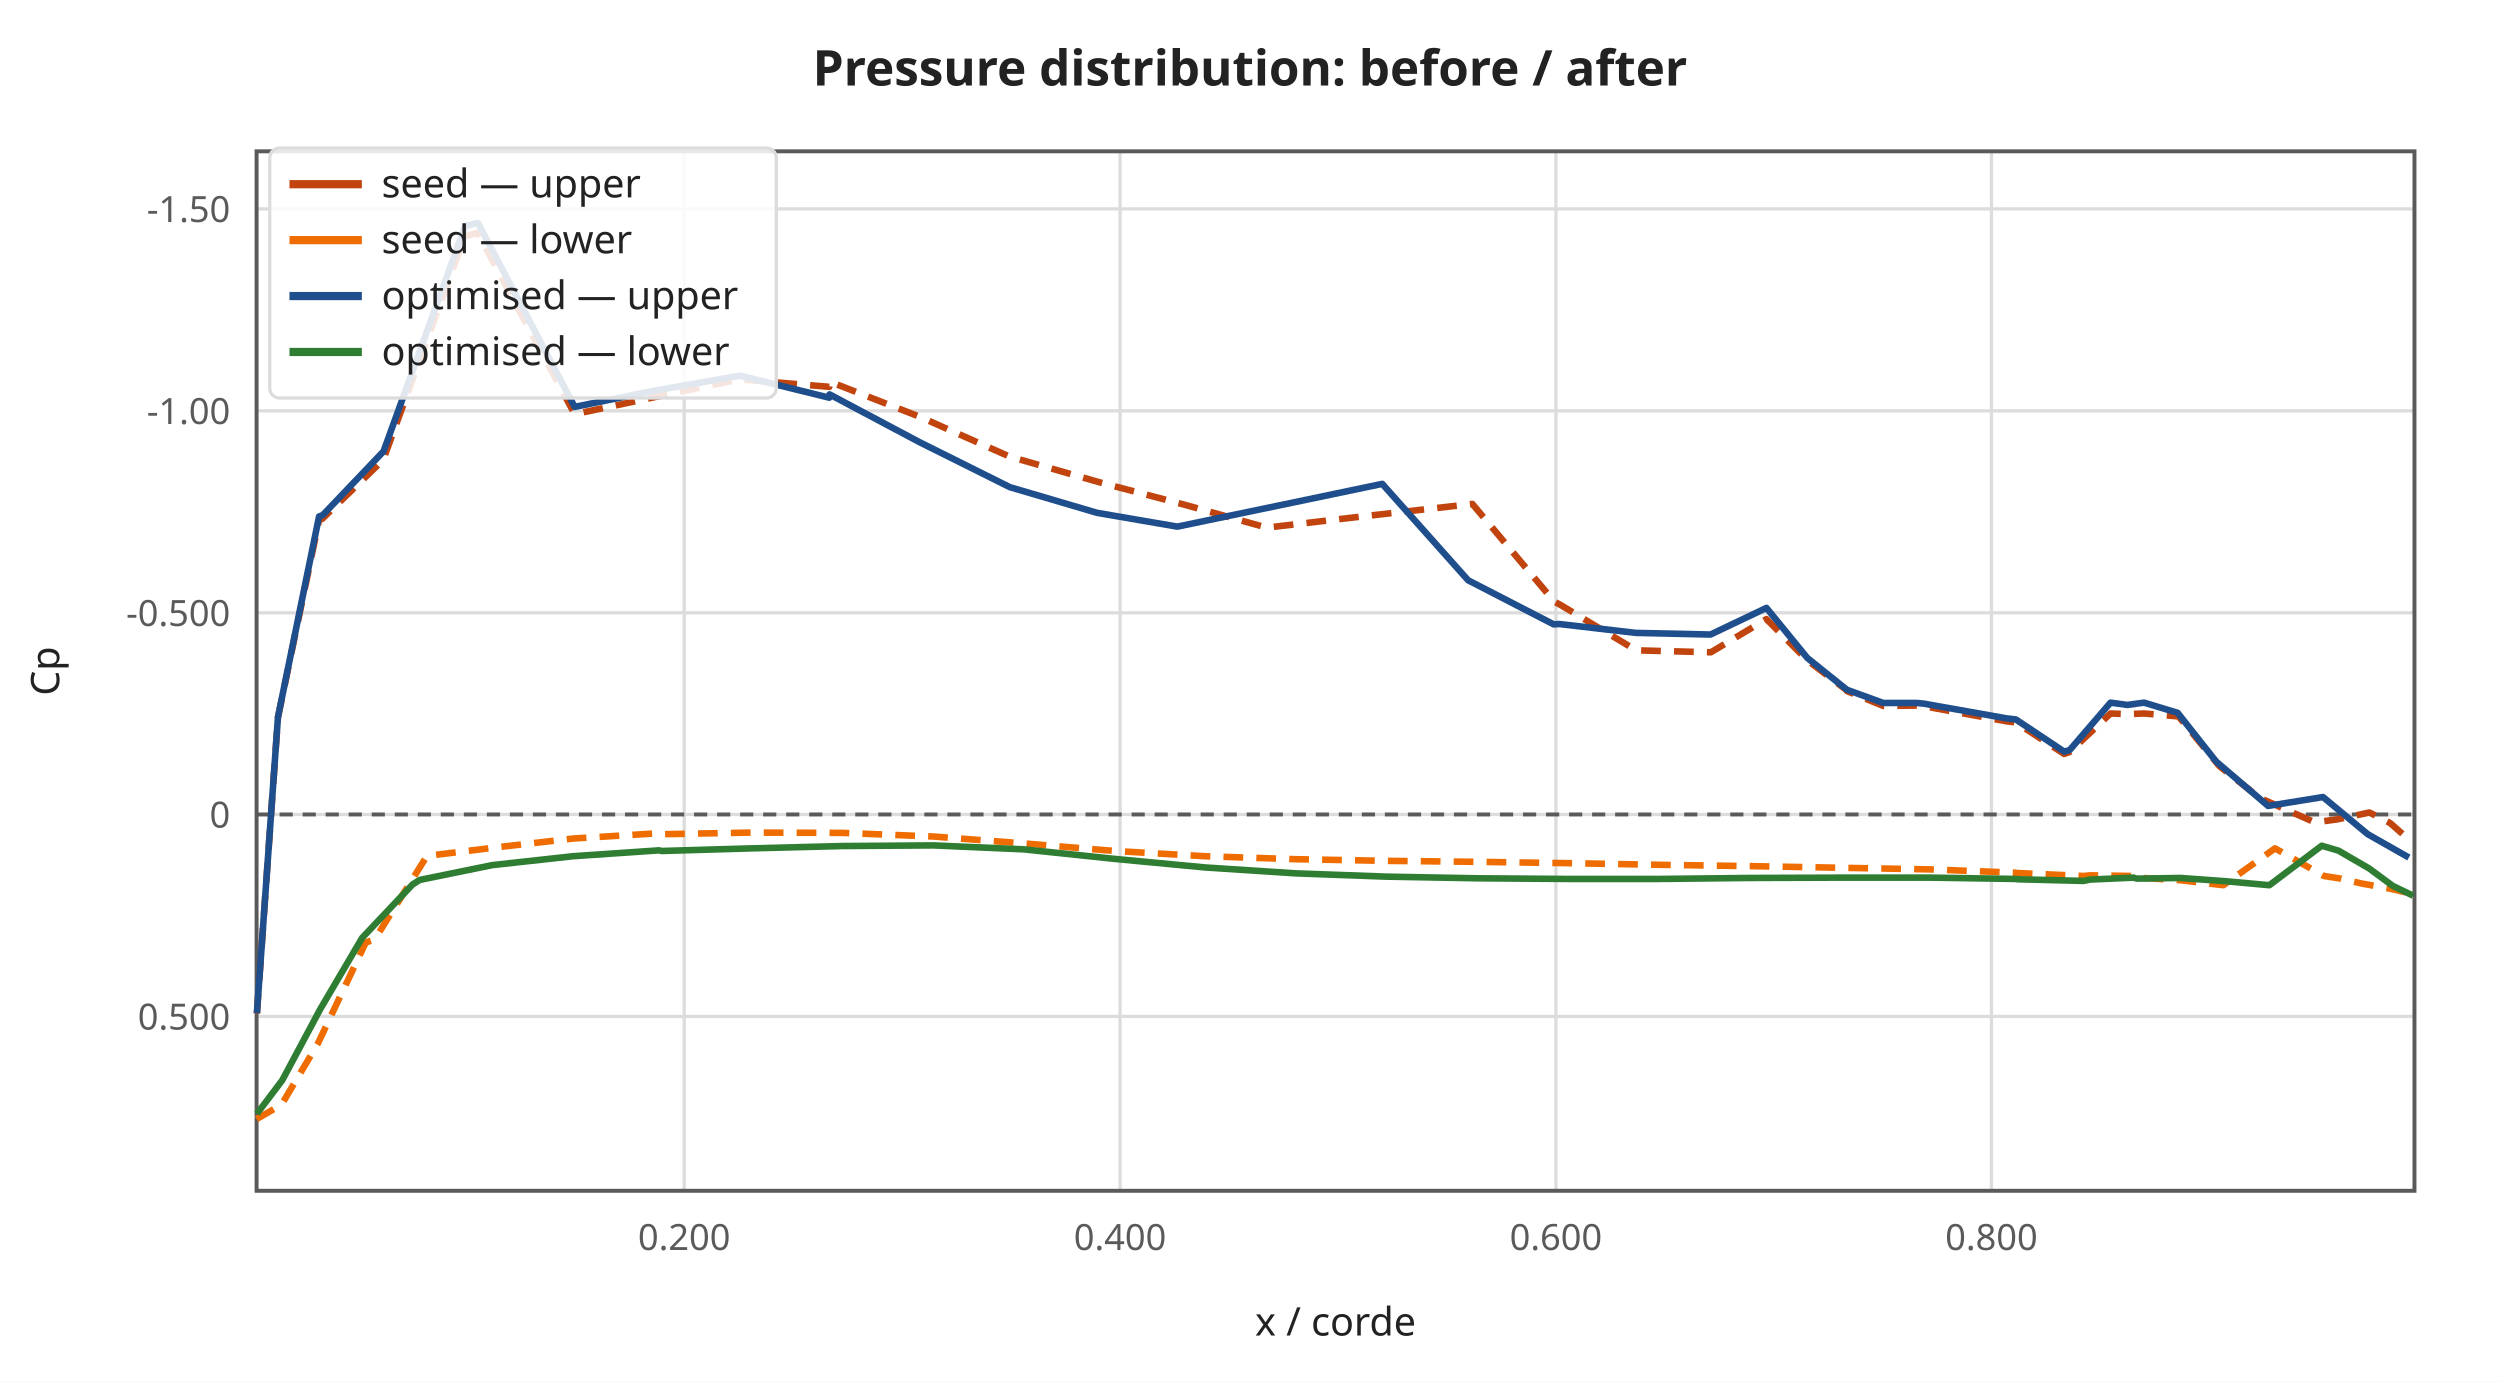
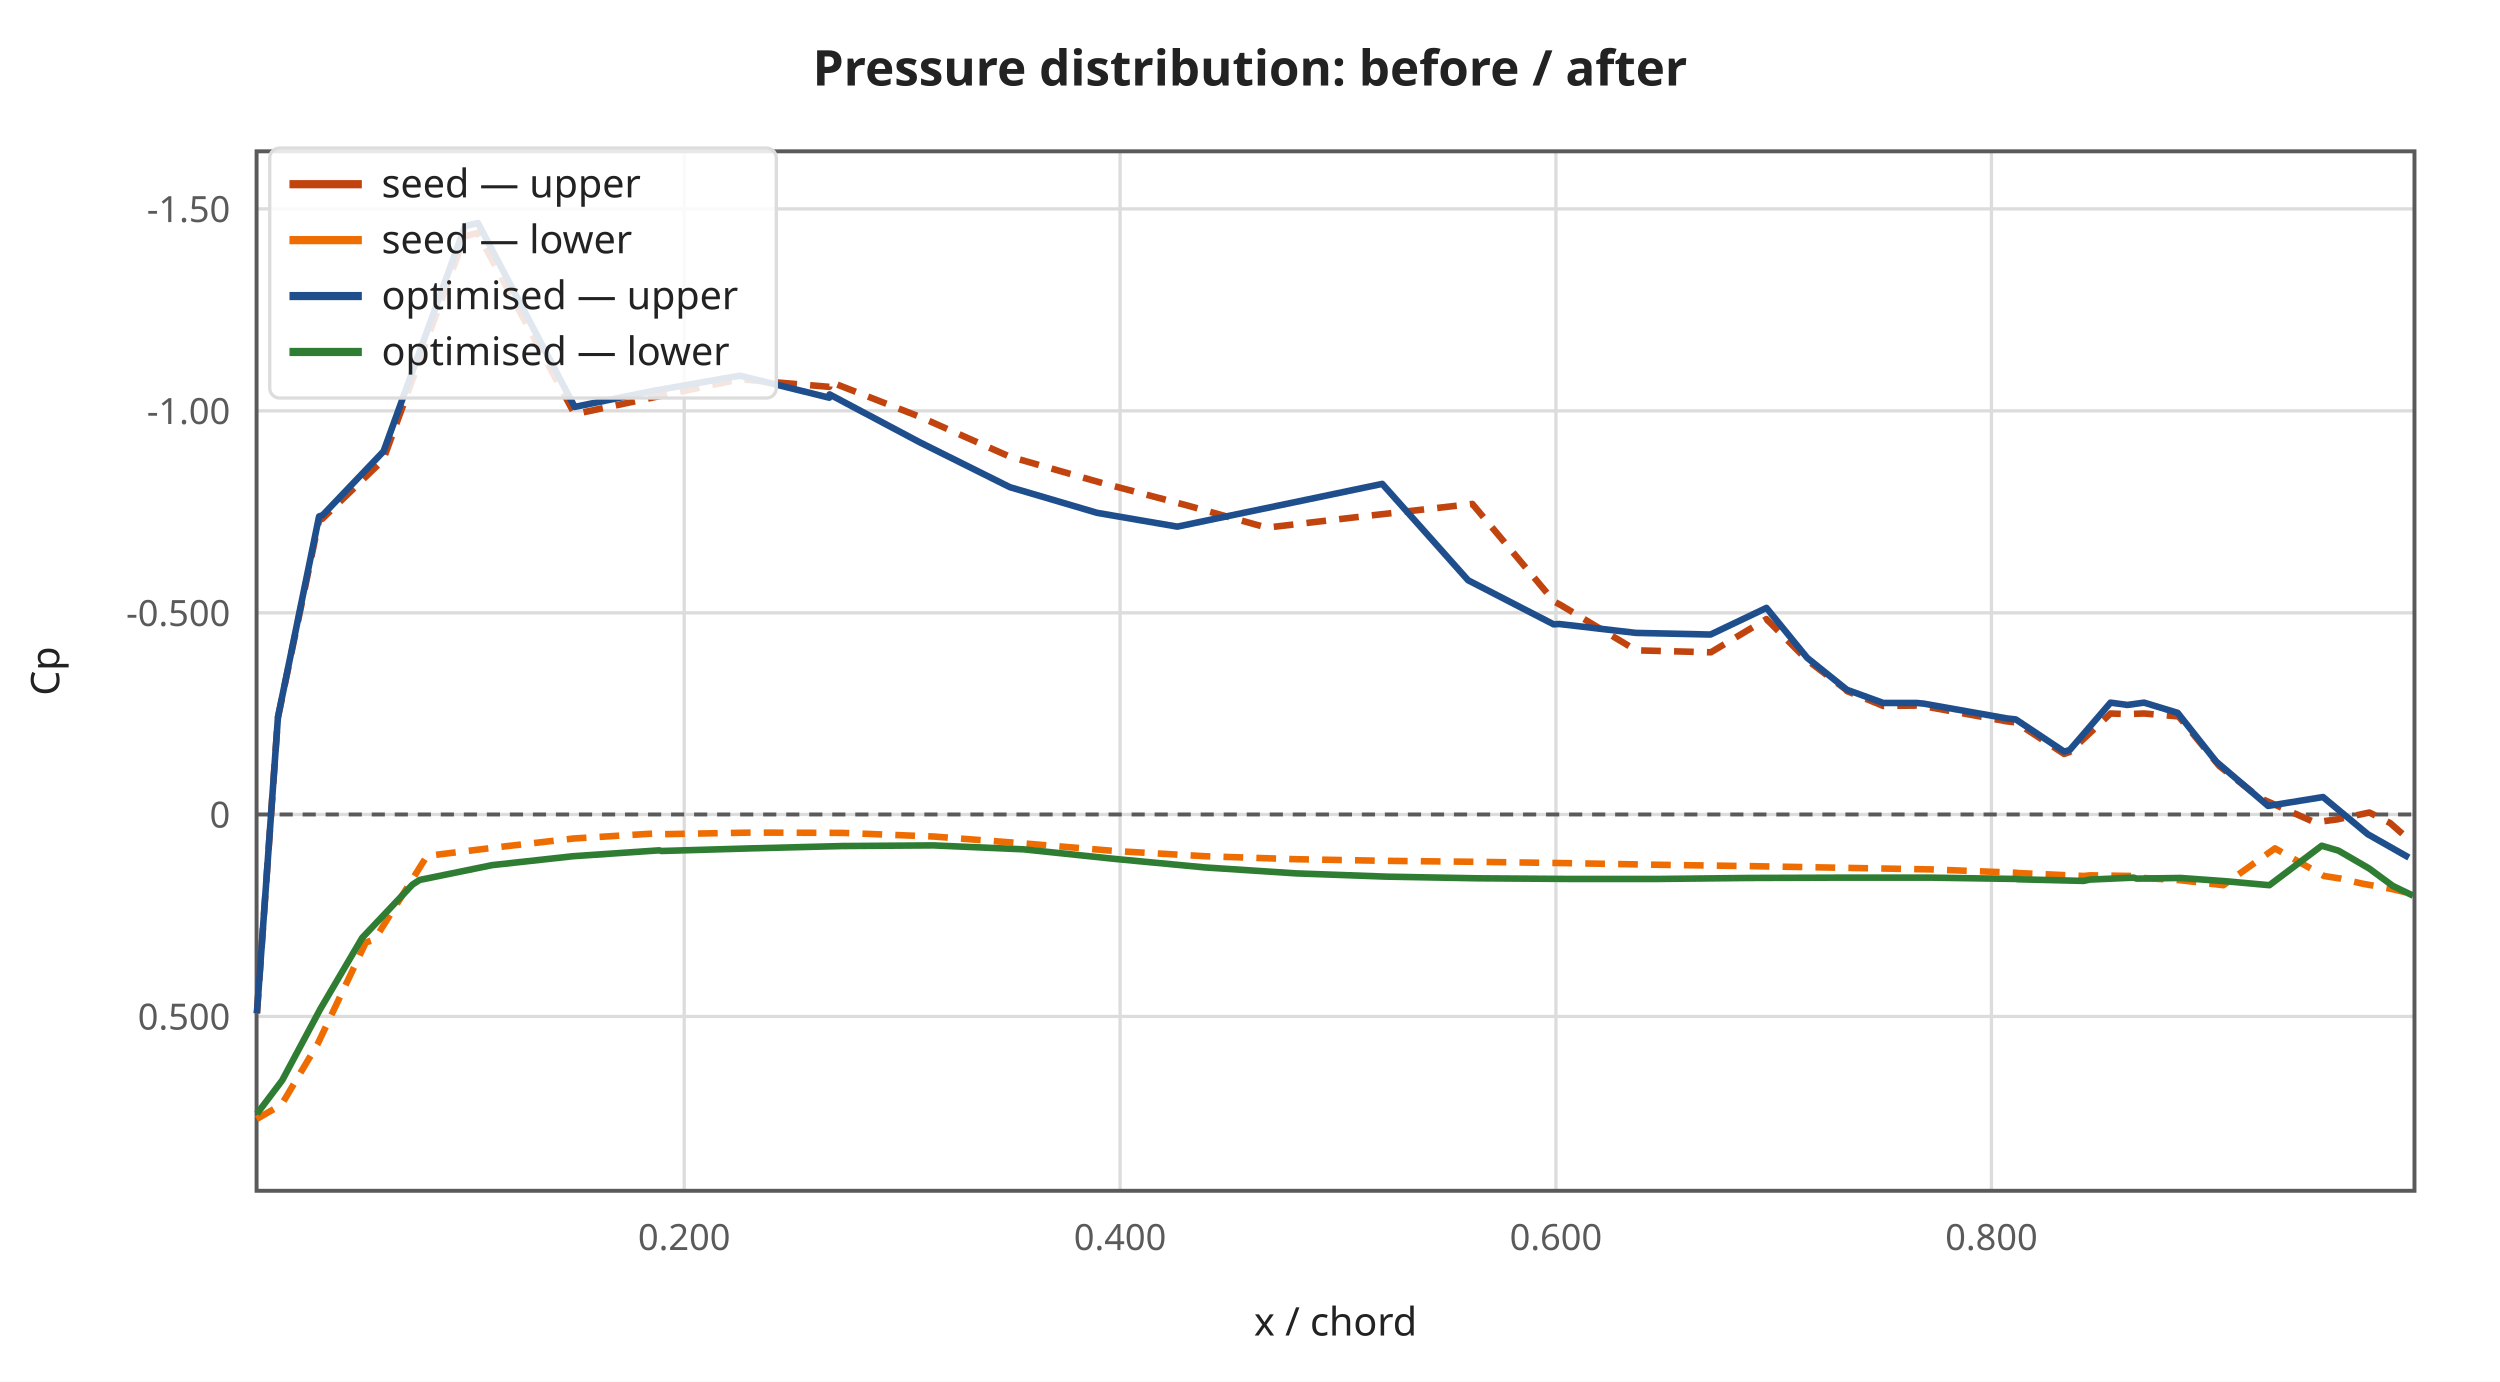
<svg xmlns="http://www.w3.org/2000/svg" viewBox="0 0 760 420" width="760" height="420" font-family="system-ui, sans-serif">
  <rect width="760" height="420" fill="#ffffff" />
  <text x="380.0" y="26" text-anchor="middle" font-size="15" font-weight="600" fill="#222222">Pressure distribution: before / after</text>
  <line x1="208.0" y1="46" x2="208.0" y2="362" stroke="#dcdcdc" stroke-width="1" />
  <text x="208.0" y="380" text-anchor="middle" font-size="11" fill="#5a5a5a">0.200</text>
  <line x1="340.5" y1="46" x2="340.5" y2="362" stroke="#dcdcdc" stroke-width="1" />
  <text x="340.5" y="380" text-anchor="middle" font-size="11" fill="#5a5a5a">0.400</text>
  <line x1="473.0" y1="46" x2="473.0" y2="362" stroke="#dcdcdc" stroke-width="1" />
  <text x="473.0" y="380" text-anchor="middle" font-size="11" fill="#5a5a5a">0.600</text>
  <line x1="605.4" y1="46" x2="605.4" y2="362" stroke="#dcdcdc" stroke-width="1" />
  <text x="605.4" y="380" text-anchor="middle" font-size="11" fill="#5a5a5a">0.800</text>
  <line x1="78" y1="63.5" x2="734" y2="63.5" stroke="#dcdcdc" stroke-width="1" />
  <text x="70" y="67.5" text-anchor="end" font-size="11" fill="#5a5a5a">-1.50</text>
  <line x1="78" y1="124.9" x2="734" y2="124.9" stroke="#dcdcdc" stroke-width="1" />
  <text x="70" y="128.9" text-anchor="end" font-size="11" fill="#5a5a5a">-1.00</text>
  <line x1="78" y1="186.3" x2="734" y2="186.3" stroke="#dcdcdc" stroke-width="1" />
  <text x="70" y="190.3" text-anchor="end" font-size="11" fill="#5a5a5a">-0.500</text>
  <line x1="78" y1="247.6" x2="734" y2="247.6" stroke="#dcdcdc" stroke-width="1" />
  <text x="70" y="251.6" text-anchor="end" font-size="11" fill="#5a5a5a">0</text>
  <line x1="78" y1="309.0" x2="734" y2="309.0" stroke="#dcdcdc" stroke-width="1" />
  <text x="70" y="313.0" text-anchor="end" font-size="11" fill="#5a5a5a">0.500</text>
  <line x1="78" y1="247.6" x2="734" y2="247.6" stroke="#5a5a5a" stroke-width="1.2" stroke-dasharray="4 3" />
  <rect x="78" y="46" width="656" height="316" fill="none" stroke="#5a5a5a" stroke-width="1.2" />
  <path d="M78.1,308.1 L84.5,218.1 L97.0,158.1 L98.0,157.7 L116.5,139.8 L141.3,71.8 L145.2,70.8 L174.7,125.9 L198.7,120.8 L224.9,115.3 L252.1,117.6 L252.2,116.0 L279.6,126.7 L306.9,138.8 L334.2,146.6 L360.7,153.6 L385.1,160.4 L415.9,156.8 L447.6,153.2 L472.5,182.9 L474.4,183.9 L497.4,197.7 L520.1,198.3 L537.0,188.2 L549.4,200.7 L561.1,209.6 L561.5,210.1 L572.5,214.6 L582.7,214.5 L584.9,214.7 L610.1,219.3 L612.8,219.6 L627.5,229.2 L629.2,228.6 L641.6,216.9 L646.7,217.1 L651.8,216.9 L662.3,217.8 L674.7,232.9 L687.0,242.6 L703.7,250.0 L710.5,249.1 L720.3,247.0 L726.6,250.2 L732.6,255.5" fill="none" stroke="#c1440e" stroke-width="2" stroke-linejoin="round" stroke-dasharray="6 4" />
  <path d="M78.0,340.2 L85.6,335.8 L96.6,317.3 L111.2,286.5 L113.9,285.6 L129.8,260.2 L148.5,257.9 L150.0,257.7 L174.4,254.9 L200.3,253.3 L201.2,253.6 L228.6,253.1 L256.2,253.2 L283.8,254.3 L311.3,256.4 L338.9,258.7 L366.5,260.3 L394.1,261.2 L421.6,261.7 L449.2,262.0 L476.8,262.4 L504.5,262.9 L532.0,263.3 L559.6,263.8 L587.0,264.3 L612.7,265.3 L613.4,265.4 L633.5,266.3 L635.4,266.1 L648.7,266.3 L649.8,266.8 L662.9,267.6 L675.9,269.1 L691.6,257.9 L706.5,266.3 L711.6,267.1 L718.0,268.6 L726.8,270.2 L734.0,271.9" fill="none" stroke="#ef6c00" stroke-width="2" stroke-linejoin="round" stroke-dasharray="6 4" />
  <path d="M78.1,308.0 L84.5,218.0 L97.0,157.0 L98.1,156.6 L116.6,137.2 L141.4,68.7 L145.3,67.8 L174.7,123.7 L198.7,118.8 L224.9,114.2 L252.1,120.9 L252.2,119.9 L279.5,134.4 L307.0,148.1 L333.5,155.9 L357.9,160.1 L388.6,153.7 L420.2,147.1 L446.3,176.4 L472.3,189.8 L474.0,189.7 L497.3,192.4 L520.0,192.9 L537.0,184.8 L549.4,200.0 L561.1,209.4 L561.5,209.7 L572.5,213.7 L582.7,213.7 L584.8,213.9 L610.1,218.4 L612.8,218.7 L627.5,228.5 L629.2,228.0 L641.6,213.6 L646.7,214.3 L651.8,213.6 L662.0,216.7 L673.7,231.5 L689.5,245.0 L706.2,242.3 L719.8,253.6 L732.3,260.7" fill="none" stroke="#1f4e8c" stroke-width="2" stroke-linejoin="round" />
  <path d="M78.1,338.6 L85.8,328.4 L97.4,306.7 L110.1,285.1 L125.4,268.9 L127.6,267.5 L149.6,263.0 L174.1,260.3 L200.4,258.5 L201.1,258.7 L228.5,257.9 L256.0,257.2 L283.7,257.0 L311.2,258.2 L338.8,261.1 L366.3,263.7 L393.9,265.5 L421.5,266.5 L449.1,267.0 L476.7,267.2 L504.3,267.2 L531.8,266.9 L532.0,266.9 L559.5,266.8 L586.9,266.8 L612.7,267.2 L613.5,267.3 L633.4,267.8 L635.3,267.4 L648.6,266.8 L649.6,267.1 L662.9,266.9 L676.7,267.9 L689.9,269.1 L705.8,257.1 L710.9,258.6 L720.2,264.0 L727.4,269.3 L733.6,272.3" fill="none" stroke="#2e7d32" stroke-width="2" stroke-linejoin="round" />
  <rect x="82" y="45" width="154" height="76" fill="#ffffff" fill-opacity="0.86" stroke="#dcdcdc" stroke-width="1" rx="3" />
  <line x1="88" y1="56" x2="110" y2="56" stroke="#c1440e" stroke-width="2.5" />
  <text x="116" y="60" font-size="12" fill="#222222">seed — upper</text>
  <line x1="88" y1="73" x2="110" y2="73" stroke="#ef6c00" stroke-width="2.5" />
  <text x="116" y="77" font-size="12" fill="#222222">seed — lower</text>
  <line x1="88" y1="90" x2="110" y2="90" stroke="#1f4e8c" stroke-width="2.5" />
  <text x="116" y="94" font-size="12" fill="#222222">optimised — upper</text>
  <line x1="88" y1="107" x2="110" y2="107" stroke="#2e7d32" stroke-width="2.5" />
  <text x="116" y="111" font-size="12" fill="#222222">optimised — lower</text>
-   <text x="406.0" y="406" text-anchor="middle" font-size="12" fill="#222222">x / corde</text>
+   <text x="406.0" y="406" text-anchor="middle" font-size="12" fill="#222222">x / chord</text>
  <text x="18" y="204.0" text-anchor="middle" font-size="12" fill="#222222" transform="rotate(-90 18 204.0)">Cp</text>
</svg>
